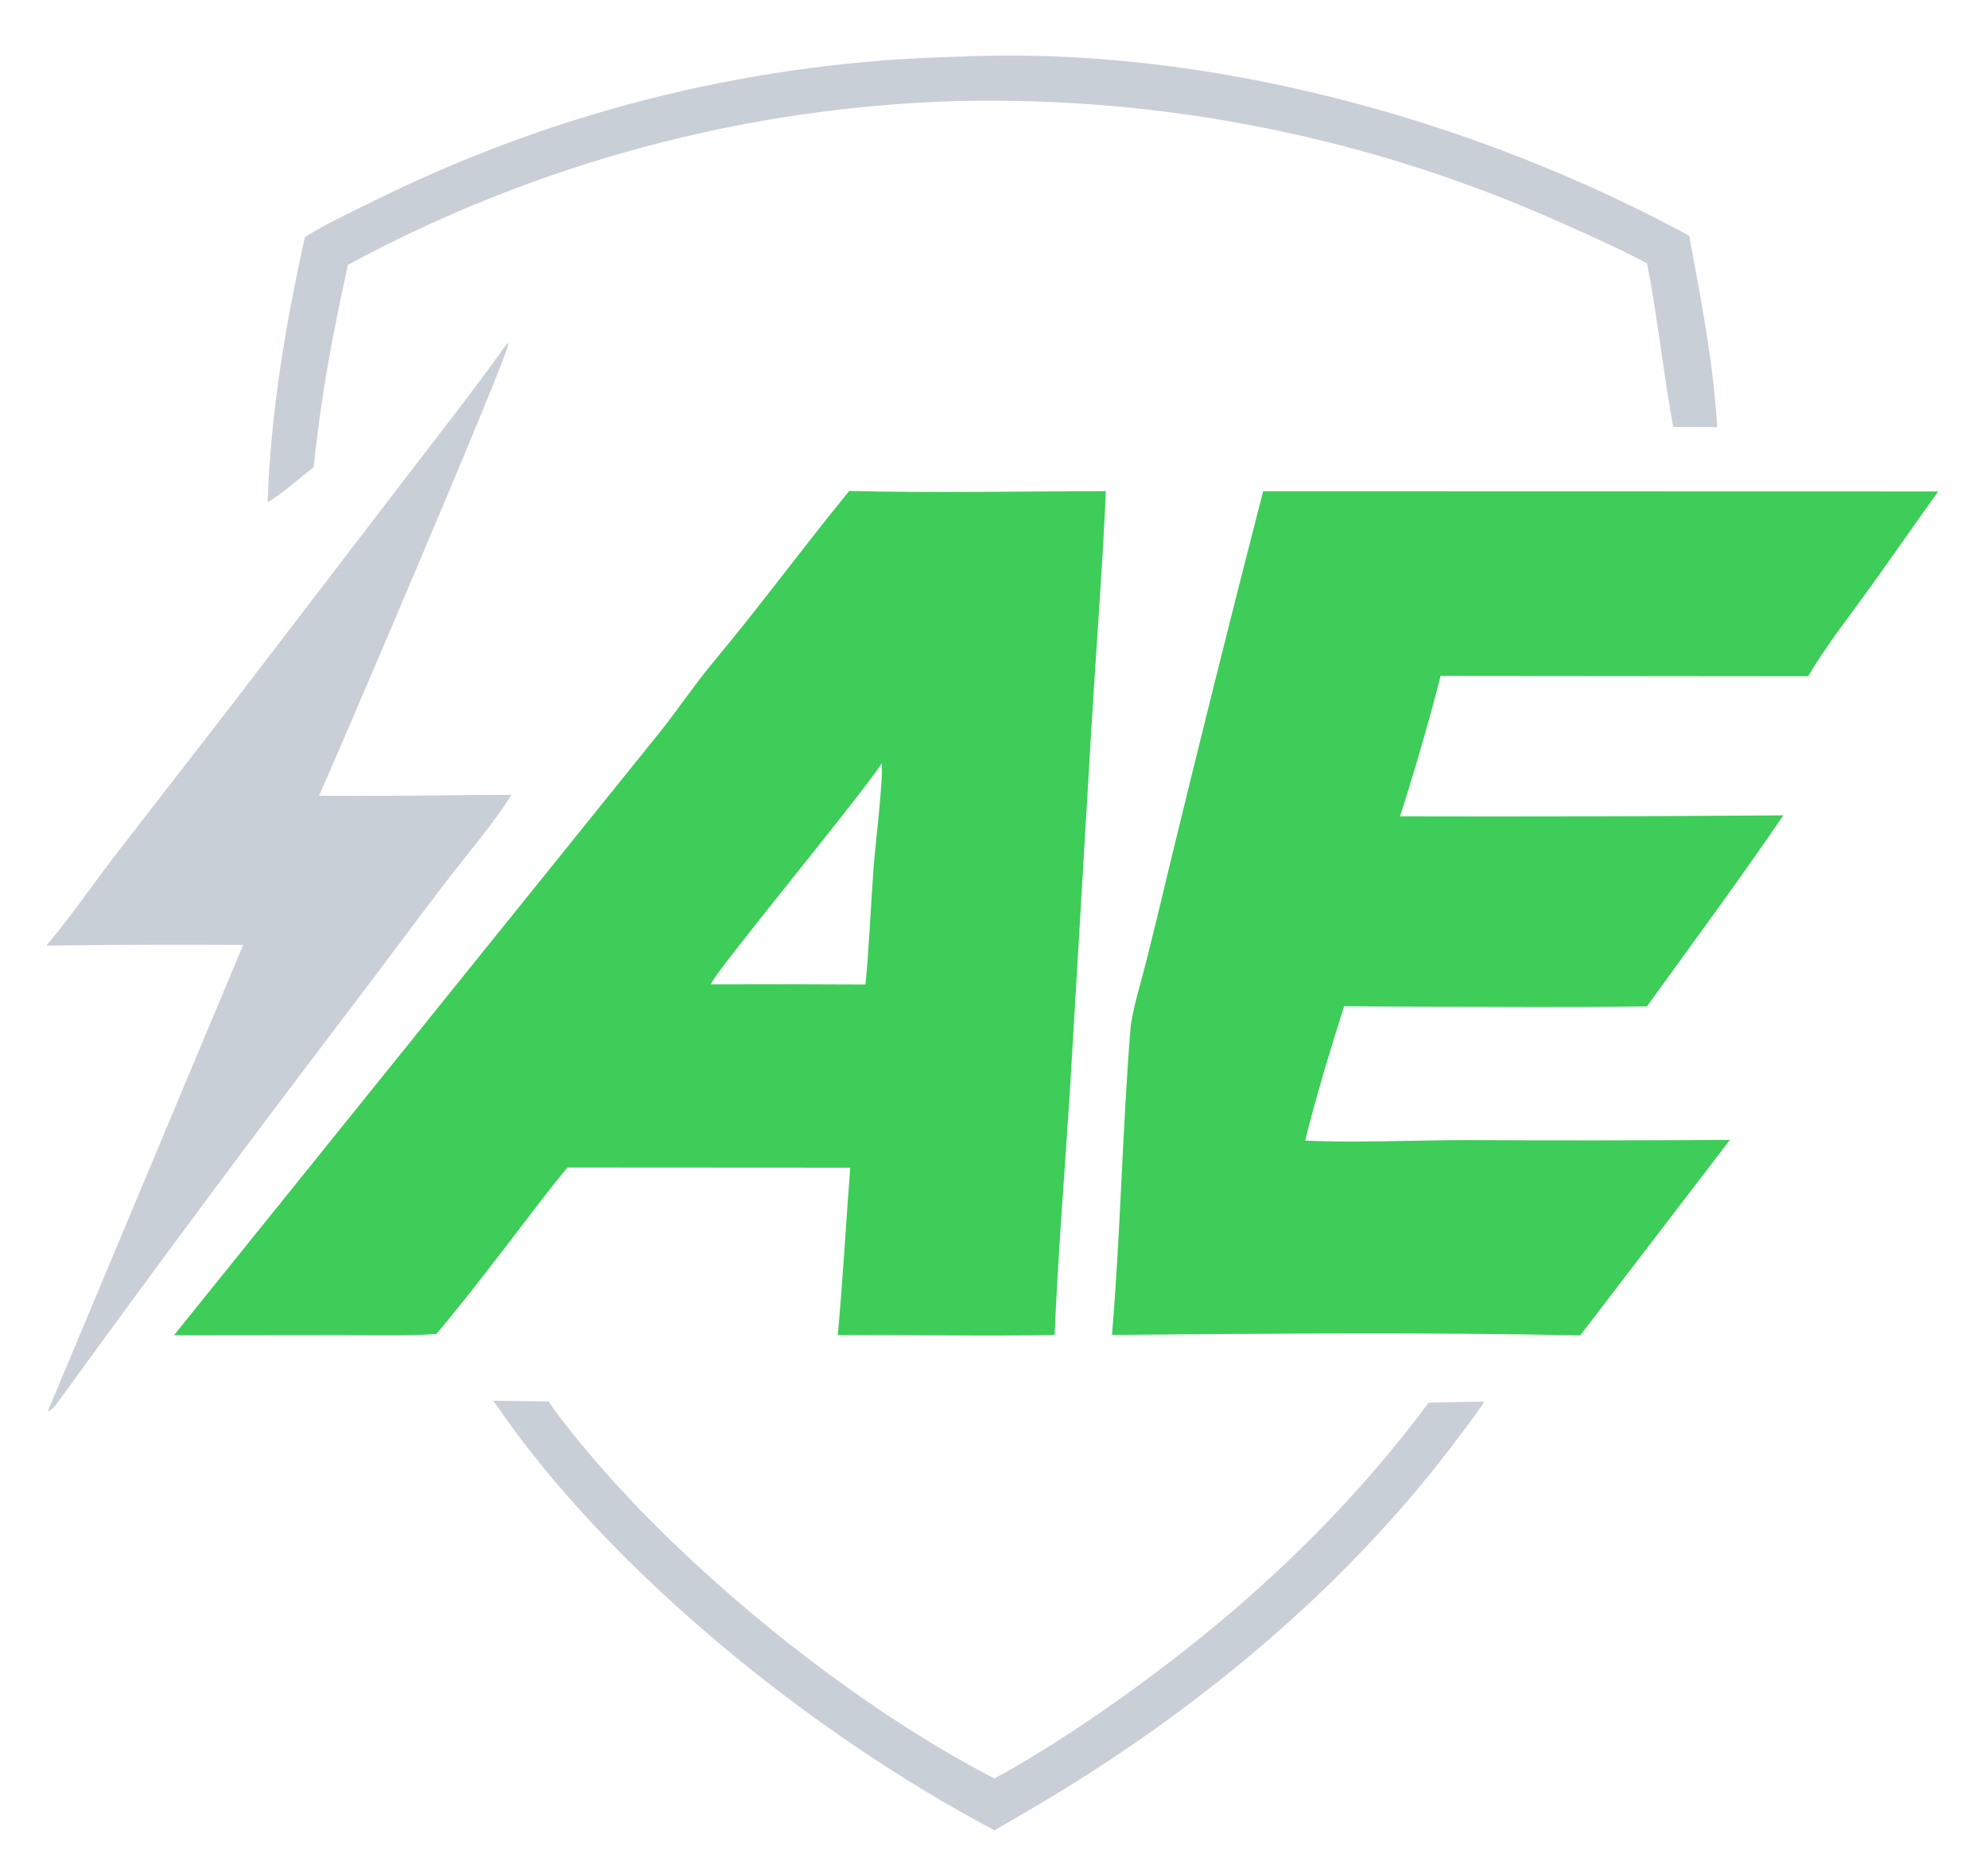
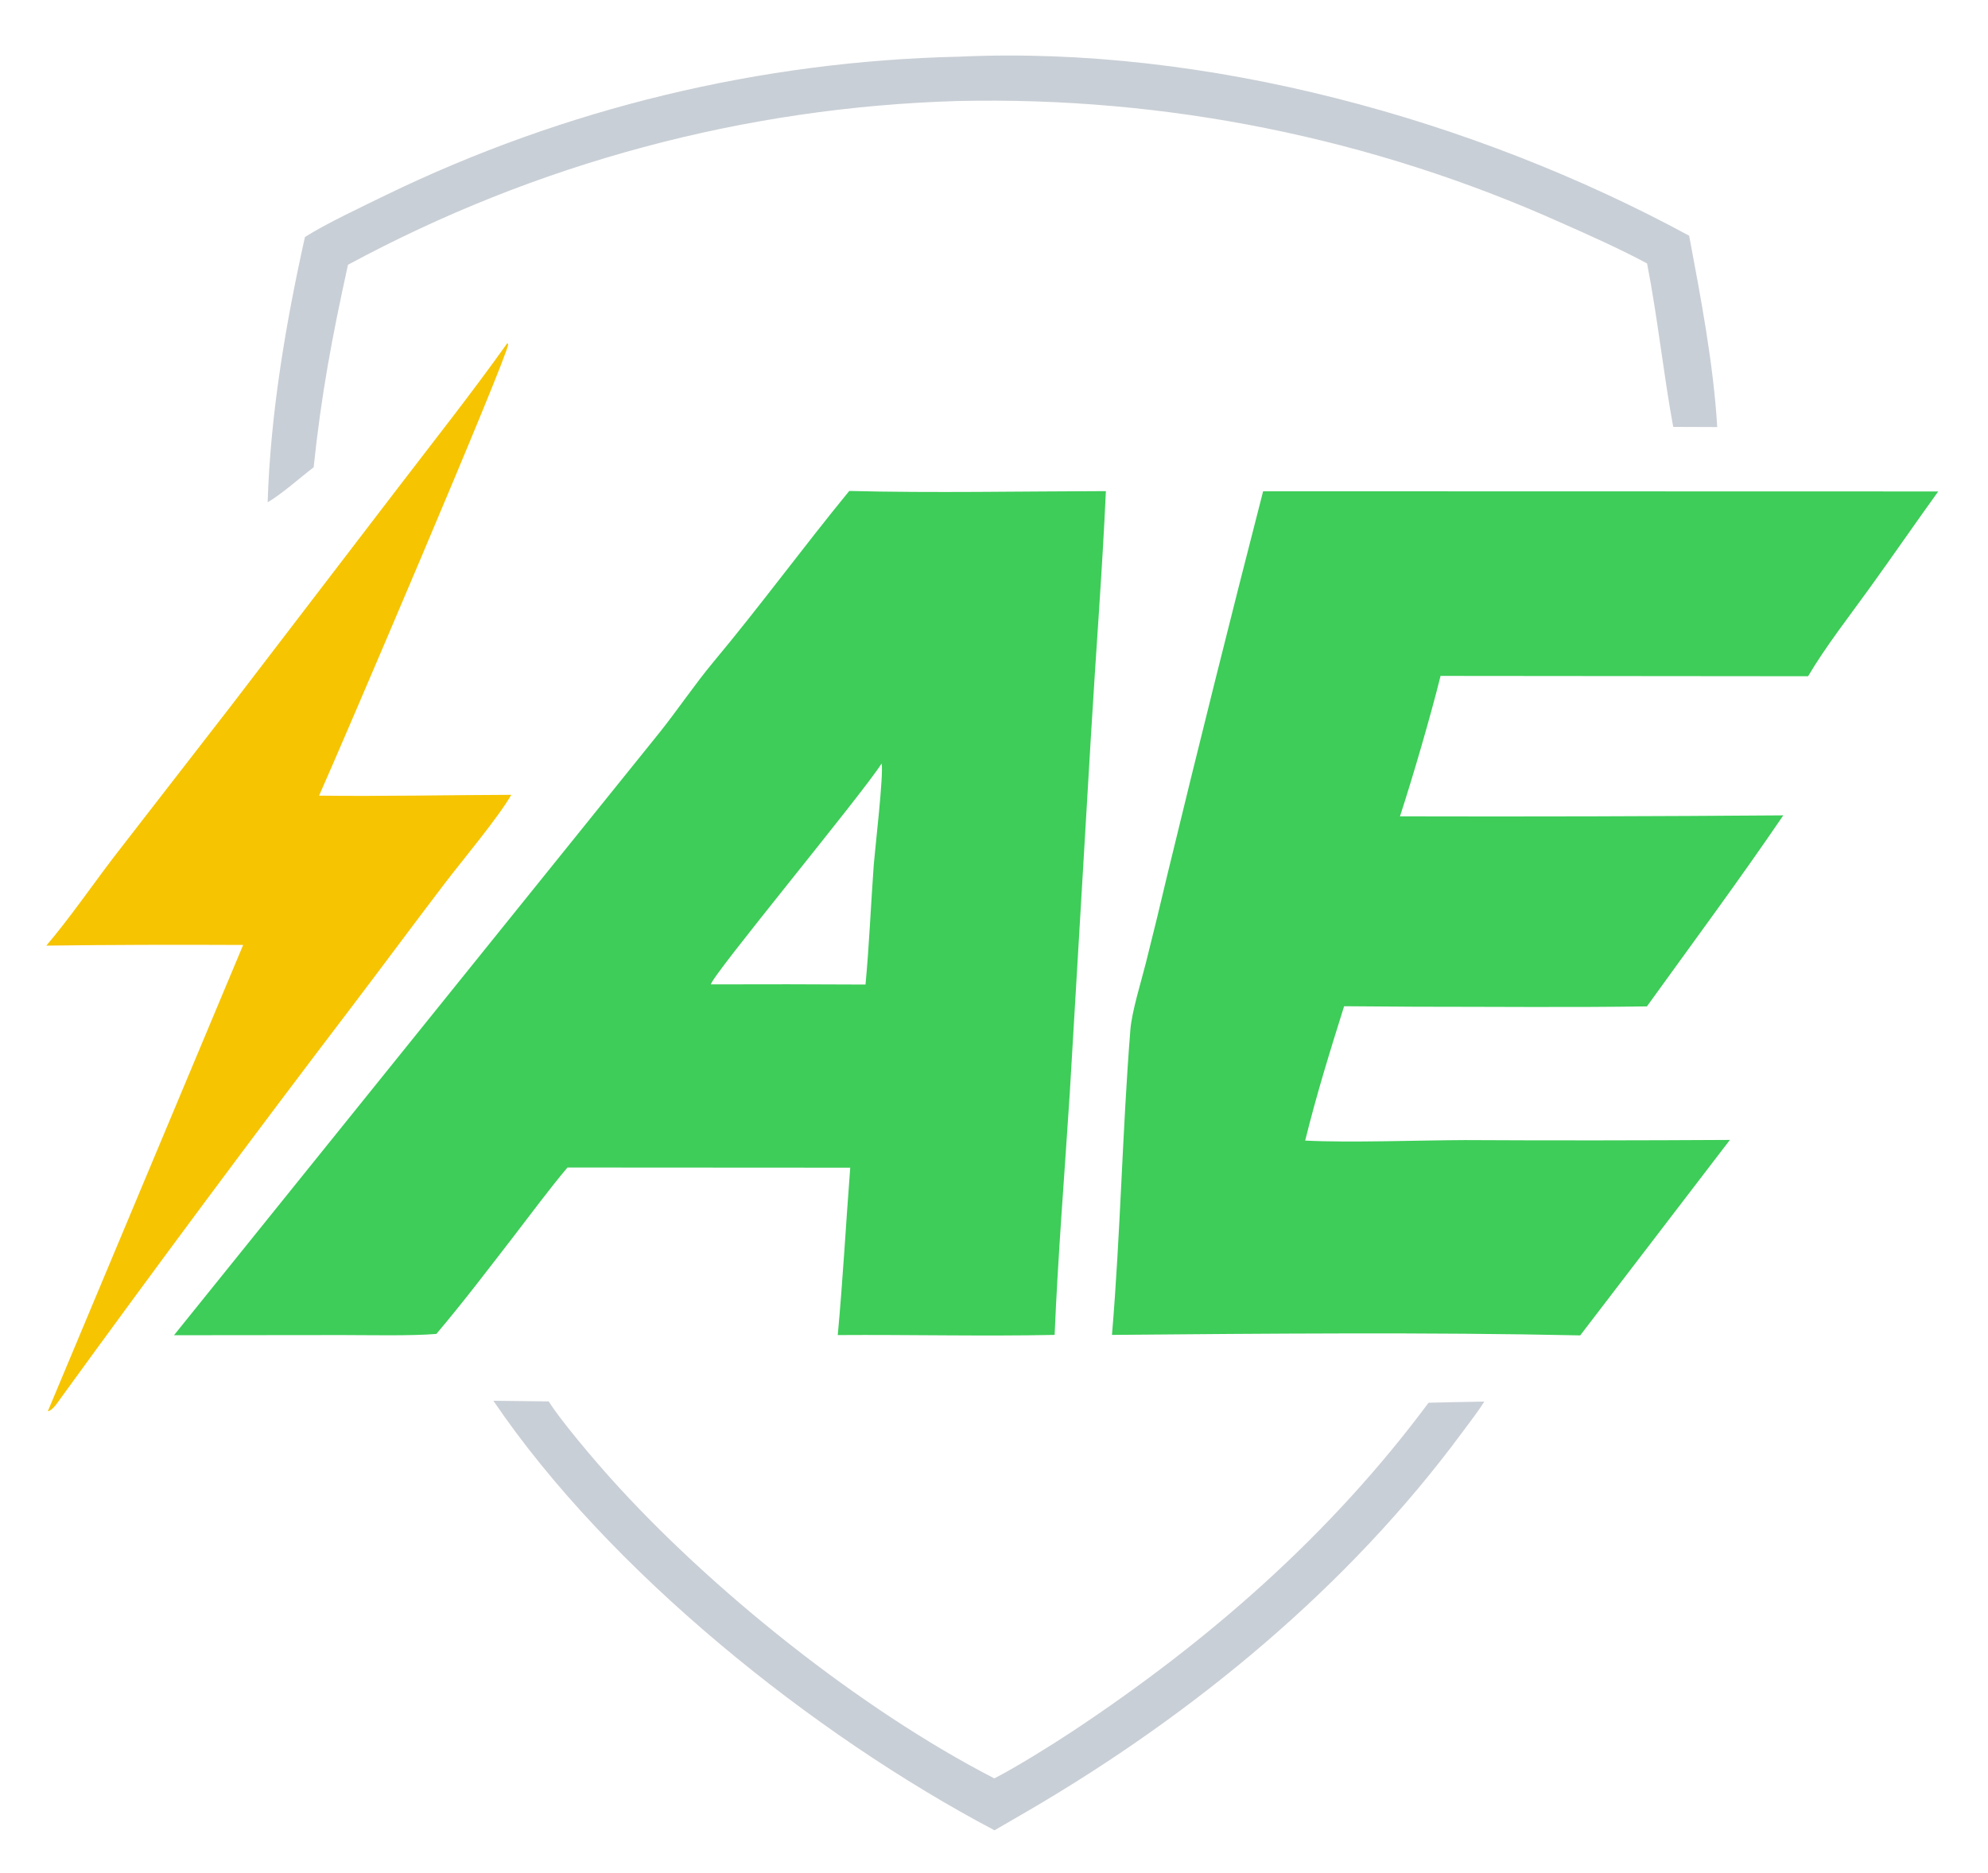
<svg xmlns="http://www.w3.org/2000/svg" viewBox="420 450 1210 1140">
  <path fill="#C9CFD6" d="M 1003.9 484.5 C 1153.9 477.6 1317.2 522.5 1448.1 593.5 C 1455.2 631.3 1462.9 671.6 1465.2 710.0 L 1438.4 709.9 C 1432.4 677.2 1429.1 644.5 1422.5 610.4 C 1407.2 602.1 1386.9 593 1370.6 585.8 C 1255.1 533.9 1129.4 508.6 1002.8 511.5 C 873.0 515.3 746.0 549.5 631.8 611.2 C 622.1 655.3 615.6 689.9 610.9 734.5 C 602.5 740.9 591.4 750.9 582.9 755.8 C 584.6 701.8 593.9 646.9 605.6 594.3 C 618.3 586.2 640.7 575.7 654.8 568.8 C 763.8 515.9 882.8 487.2 1003.9 484.5 z" />
  <path fill="#C9CFD6" d="M 720.3 1302.8 L 754.0 1303.2 C 760.9 1314.5 782.4 1339.7 791.6 1349.9 C 852.3 1417.6 943.6 1490.7 1025.2 1532.7 C 1038.5 1525.9 1060.3 1512.3 1073.0 1503.9 C 1156.1 1448.8 1230.0 1384.1 1289.5 1304.0 C 1300.8 1303.7 1312.1 1303.5 1323.4 1303.3 C 1319.8 1309.2 1314.0 1316.6 1309.8 1322.3 C 1240.3 1416.4 1146.5 1493.6 1046.0 1552.3 C 1039.1 1556.3 1032.2 1560.3 1025.3 1564.3 C 915.0 1506.1 790.5 1406.4 720.3 1302.8 z" />
  <path fill="#3DCD58" fill-rule="evenodd" d="M 936.9 748.9 C 987.2 750.2 1042.4 749.1 1093.1 749.0 C 1090.9 797.9 1086.9 848.8 1084.0 898.0 L 1071.1 1115.8 C 1068.0 1164.0 1063.9 1214.7 1061.9 1262.7 C 1018.9 1263.6 973.3 1262.5 929.9 1262.8 C 933.0 1229.6 934.9 1194.4 937.5 1160.9 L 765.4 1160.8 C 754.7 1173.4 742.7 1189.7 732.5 1202.9 C 717.1 1222.8 701.8 1243.0 685.6 1262.1 C 670.3 1263.4 644.2 1262.8 628.4 1262.8 L 525.9 1262.9 L 821.5 895.9 C 832.5 882.1 842.7 866.9 853.9 853.4 C 882.4 819.3 908.8 783.2 936.9 748.9 z M 956.6 914.8 C 957.9 921.6 952.6 966.6 951.8 976.7 C 950.1 1000.3 949.0 1026.0 946.8 1049.4 C 915.4 1049.2 884.1 1049.2 852.7 1049.3 C 852.7 1044.6 945.0 933.3 956.6 914.8 z" />
  <path fill="#3DCD58" d="M 1188.8 749.1 L 1599.7 749.2 C 1585.8 768.5 1572.3 788.1 1558.4 807.4 C 1545.9 824.8 1531.3 843.4 1520.5 861.7 L 1296.8 861.5 C 1290.7 886.1 1279.9 923.1 1272.1 947.0 C 1349.9 947.2 1427.6 947.0 1505.4 946.4 C 1479.9 984.0 1449.0 1025.8 1422.4 1062.7 C 1375.8 1063.4 1328 1062.9 1281.3 1062.9 L 1238.1 1062.6 C 1229.5 1090 1221.3 1116.4 1214.4 1144.4 C 1241.4 1145.8 1283.5 1144.2 1311.7 1144.1 C 1365.5 1144.4 1419.2 1144.3 1472.9 1144.0 L 1381.8 1263.0 C 1289.8 1261.0 1189.3 1261.9 1096.8 1262.7 C 1102.0 1201.2 1103.1 1138.5 1108.0 1077.0 C 1108.9 1065.7 1114.6 1047.6 1117.5 1036.0 C 1122 1018.2 1126.3 1000.4 1130.5 982.6 C 1149.4 904.6 1168.8 826.8 1188.8 749.1 z" />
-   <path fill="#C9CFD6" d="M 728.8 658.9 L 729.3 659.7 C 729.0 667.2 625.8 908.7 614.2 934.4 C 652.1 934.9 693.1 934.0 731.2 933.9 C 723.0 948.1 701.7 973.4 690.8 987.7 C 671.8 1012.6 653.2 1037.8 634.2 1062.8 C 574.4 1141.3 515.5 1220.6 457.5 1300.5 C 455.4 1303.3 452.2 1308.7 449.1 1309.2 L 568.0 1025.3 C 528.0 1025.1 488.1 1025.2 448.2 1025.7 C 462.5 1008.9 475.7 989.6 489.2 971.9 L 560.5 879.9 L 661.7 747.7 C 684.5 717.9 707.0 689.5 728.8 658.9 z" />
+   <path fill="#F6C400" d="M 728.8 658.9 L 729.3 659.7 C 729.0 667.2 625.8 908.7 614.2 934.4 C 652.1 934.9 693.1 934.0 731.2 933.9 C 723.0 948.1 701.7 973.4 690.8 987.7 C 671.8 1012.6 653.2 1037.8 634.2 1062.8 C 574.4 1141.3 515.5 1220.6 457.5 1300.5 C 455.4 1303.3 452.2 1308.7 449.1 1309.2 L 568.0 1025.3 C 528.0 1025.1 488.1 1025.2 448.2 1025.7 C 462.5 1008.9 475.7 989.6 489.2 971.9 L 560.5 879.9 L 661.7 747.7 C 684.5 717.9 707.0 689.5 728.8 658.9 z" />
</svg>
